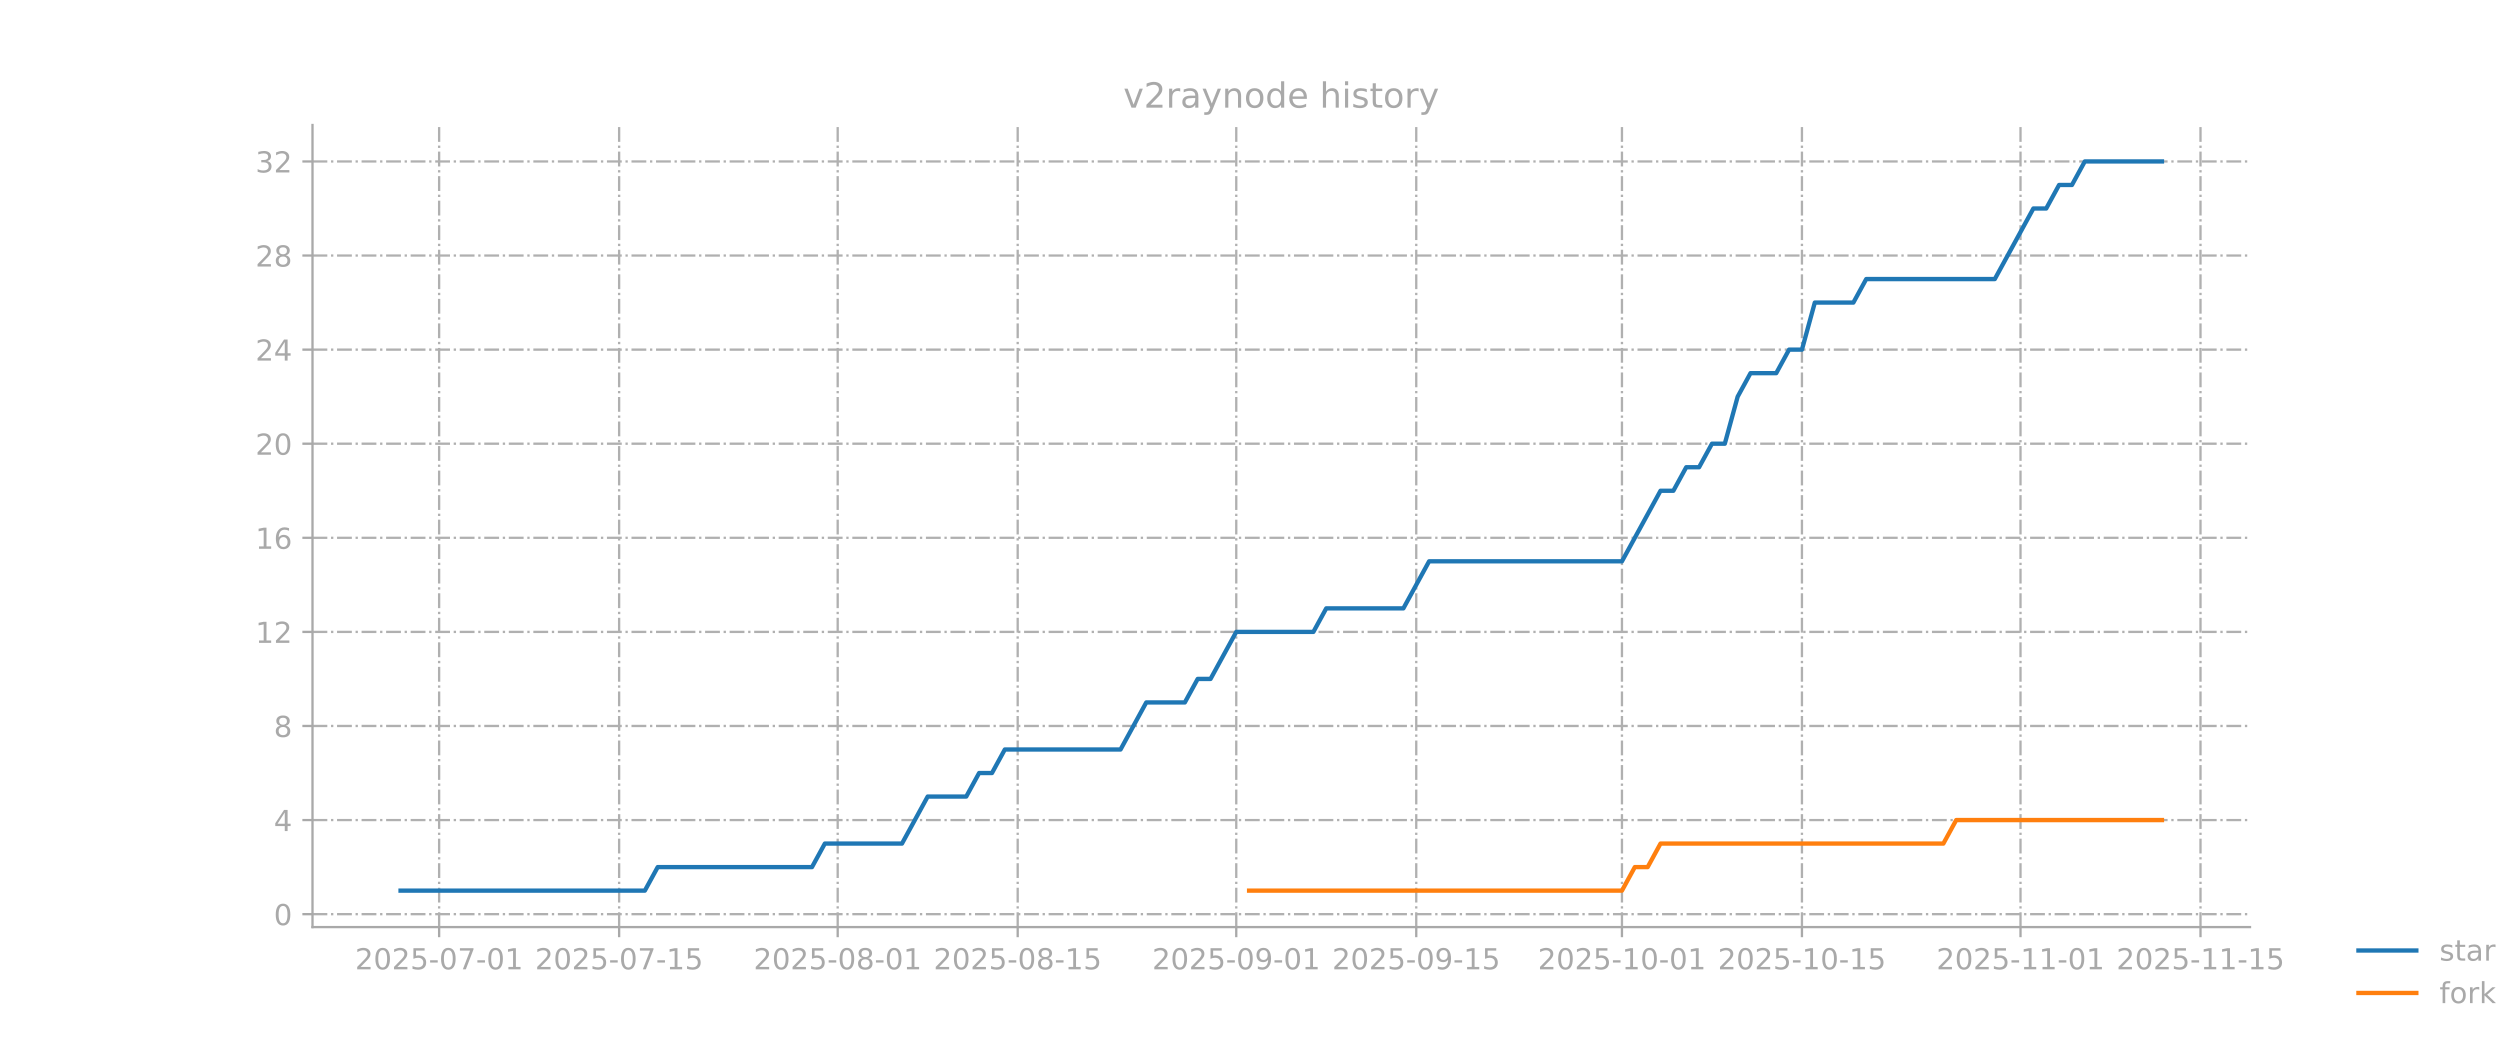
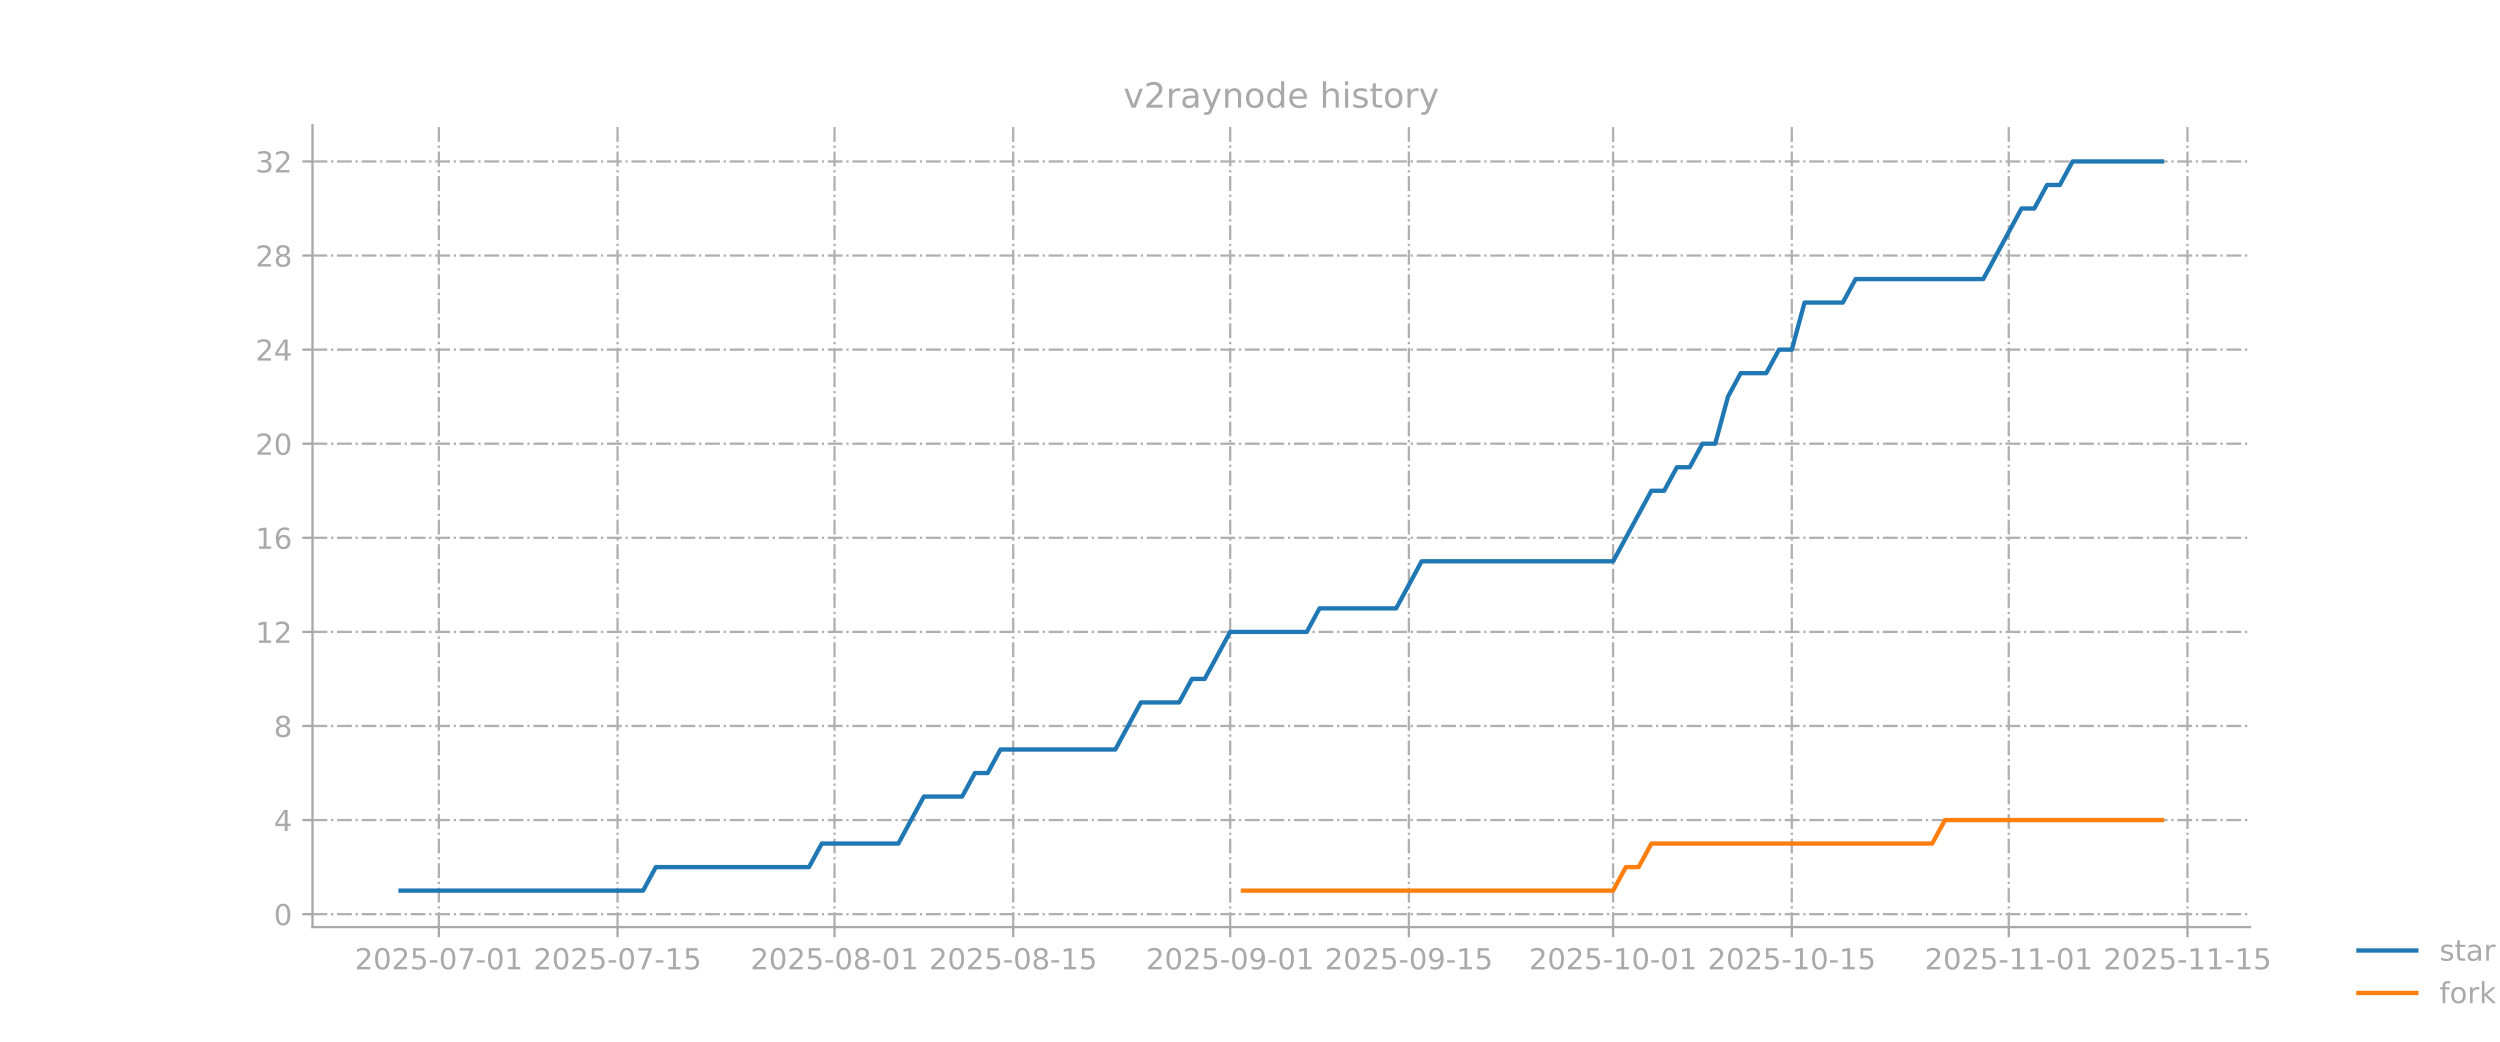
<svg xmlns="http://www.w3.org/2000/svg" xmlns:xlink="http://www.w3.org/1999/xlink" width="864pt" height="360pt" viewBox="0 0 864 360" version="1.1">
  <defs>
    <style type="text/css">*{stroke-linejoin: round; stroke-linecap: butt}</style>
  </defs>
  <g id="figure_1">
    <g id="patch_1">
      <path d="M 0 360  L 864 360  L 864 0  L 0 0  L 0 360  z " style="fill: none; opacity: 0" />
    </g>
    <g id="axes_1">
      <g id="patch_2">
        <path d="M 108 320.4  L 777.6 320.4  L 777.6 43.2  L 108 43.2  L 108 320.4  z " style="fill: none; opacity: 0" />
      </g>
      <g id="matplotlib.axis_1">
        <g id="xtick_1">
          <g id="line2d_1">
-             <path d="M 151.766 320.4  L 151.766 43.2  " clip-path="url(#p24b1c90f5d)" style="fill: none; stroke-dasharray: 5.12,1.28,0.8,1.28; stroke-dashoffset: 0; stroke: #b0b0b0; stroke-width: 0.8" />
+             <path d="M 151.67 320.4  L 151.67 43.2  " clip-path="url(#pab7861c173)" style="fill: none; stroke-dasharray: 5.12,1.28,0.8,1.28; stroke-dashoffset: 0; stroke: #b0b0b0; stroke-width: 0.8" />
          </g>
          <g id="line2d_2">
            <defs>
-               <path id="m533795afa4" d="M 0 0  L 0 3.5  " style="stroke: #a9a9a9; stroke-width: 0.8" />
+               <path id="m6c8316971b" d="M 0 0  L 0 3.5  " style="stroke: #a9a9a9; stroke-width: 0.8" />
            </defs>
            <g>
-               <use xlink:href="#m533795afa4" x="151.766" y="320.4" style="fill: #a9a9a9; stroke: #a9a9a9; stroke-width: 0.8" />
+               <use xlink:href="#m6c8316971b" x="151.67" y="320.4" style="fill: #a9a9a9; stroke: #a9a9a9; stroke-width: 0.8" />
            </g>
          </g>
          <g id="text_1">
-             <g style="fill: #a9a9a9" transform="translate(122.7083 334.9984) scale(0.1 -0.1)">
+             <g style="fill: #a9a9a9" transform="translate(122.6118 334.9984) scale(0.1 -0.1)">
              <defs>
                <path id="DejaVuSans-32" d="M 1228 531  L 3431 531  L 3431 0  L 469 0  L 469 531  Q 828 903 1448 1529  Q 2069 2156 2228 2338  Q 2531 2678 2651 2914  Q 2772 3150 2772 3378  Q 2772 3750 2511 3984  Q 2250 4219 1831 4219  Q 1534 4219 1204 4116  Q 875 4013 500 3803  L 500 4441  Q 881 4594 1212 4672  Q 1544 4750 1819 4750  Q 2544 4750 2975 4387  Q 3406 4025 3406 3419  Q 3406 3131 3298 2873  Q 3191 2616 2906 2266  Q 2828 2175 2409 1742  Q 1991 1309 1228 531  z " transform="scale(0.015625)" />
                <path id="DejaVuSans-30" d="M 2034 4250  Q 1547 4250 1301 3770  Q 1056 3291 1056 2328  Q 1056 1369 1301 889  Q 1547 409 2034 409  Q 2525 409 2770 889  Q 3016 1369 3016 2328  Q 3016 3291 2770 3770  Q 2525 4250 2034 4250  z M 2034 4750  Q 2819 4750 3233 4129  Q 3647 3509 3647 2328  Q 3647 1150 3233 529  Q 2819 -91 2034 -91  Q 1250 -91 836 529  Q 422 1150 422 2328  Q 422 3509 836 4129  Q 1250 4750 2034 4750  z " transform="scale(0.015625)" />
                <path id="DejaVuSans-35" d="M 691 4666  L 3169 4666  L 3169 4134  L 1269 4134  L 1269 2991  Q 1406 3038 1543 3061  Q 1681 3084 1819 3084  Q 2600 3084 3056 2656  Q 3513 2228 3513 1497  Q 3513 744 3044 326  Q 2575 -91 1722 -91  Q 1428 -91 1123 -41  Q 819 9 494 109  L 494 744  Q 775 591 1075 516  Q 1375 441 1709 441  Q 2250 441 2565 725  Q 2881 1009 2881 1497  Q 2881 1984 2565 2268  Q 2250 2553 1709 2553  Q 1456 2553 1204 2497  Q 953 2441 691 2322  L 691 4666  z " transform="scale(0.015625)" />
                <path id="DejaVuSans-2d" d="M 313 2009  L 1997 2009  L 1997 1497  L 313 1497  L 313 2009  z " transform="scale(0.015625)" />
                <path id="DejaVuSans-37" d="M 525 4666  L 3525 4666  L 3525 4397  L 1831 0  L 1172 0  L 2766 4134  L 525 4134  L 525 4666  z " transform="scale(0.015625)" />
                <path id="DejaVuSans-31" d="M 794 531  L 1825 531  L 1825 4091  L 703 3866  L 703 4441  L 1819 4666  L 2450 4666  L 2450 531  L 3481 531  L 3481 0  L 794 0  L 794 531  z " transform="scale(0.015625)" />
              </defs>
              <use xlink:href="#DejaVuSans-32" />
              <use xlink:href="#DejaVuSans-30" transform="translate(63.62305 0)" />
              <use xlink:href="#DejaVuSans-32" transform="translate(127.2461 0)" />
              <use xlink:href="#DejaVuSans-35" transform="translate(190.8691 0)" />
              <use xlink:href="#DejaVuSans-2d" transform="translate(254.4922 0)" />
              <use xlink:href="#DejaVuSans-30" transform="translate(290.5762 0)" />
              <use xlink:href="#DejaVuSans-37" transform="translate(354.1992 0)" />
              <use xlink:href="#DejaVuSans-2d" transform="translate(417.8223 0)" />
              <use xlink:href="#DejaVuSans-30" transform="translate(453.9062 0)" />
              <use xlink:href="#DejaVuSans-31" transform="translate(517.5293 0)" />
            </g>
          </g>
        </g>
        <g id="xtick_2">
          <g id="line2d_3">
-             <path d="M 213.972 320.4  L 213.972 43.2  " clip-path="url(#p24b1c90f5d)" style="fill: none; stroke-dasharray: 5.12,1.28,0.8,1.28; stroke-dashoffset: 0; stroke: #b0b0b0; stroke-width: 0.8" />
+             <path d="M 213.425 320.4  L 213.425 43.2  " clip-path="url(#pab7861c173)" style="fill: none; stroke-dasharray: 5.12,1.28,0.8,1.28; stroke-dashoffset: 0; stroke: #b0b0b0; stroke-width: 0.8" />
          </g>
          <g id="line2d_4">
            <g>
-               <use xlink:href="#m533795afa4" x="213.972" y="320.4" style="fill: #a9a9a9; stroke: #a9a9a9; stroke-width: 0.8" />
+               <use xlink:href="#m6c8316971b" x="213.425" y="320.4" style="fill: #a9a9a9; stroke: #a9a9a9; stroke-width: 0.8" />
            </g>
          </g>
          <g id="text_2">
-             <g style="fill: #a9a9a9" transform="translate(184.9141 334.9984) scale(0.1 -0.1)">
+             <g style="fill: #a9a9a9" transform="translate(184.3667 334.9984) scale(0.1 -0.1)">
              <use xlink:href="#DejaVuSans-32" />
              <use xlink:href="#DejaVuSans-30" transform="translate(63.62305 0)" />
              <use xlink:href="#DejaVuSans-32" transform="translate(127.2461 0)" />
              <use xlink:href="#DejaVuSans-35" transform="translate(190.8691 0)" />
              <use xlink:href="#DejaVuSans-2d" transform="translate(254.4922 0)" />
              <use xlink:href="#DejaVuSans-30" transform="translate(290.5762 0)" />
              <use xlink:href="#DejaVuSans-37" transform="translate(354.1992 0)" />
              <use xlink:href="#DejaVuSans-2d" transform="translate(417.8223 0)" />
              <use xlink:href="#DejaVuSans-31" transform="translate(453.9062 0)" />
              <use xlink:href="#DejaVuSans-35" transform="translate(517.5293 0)" />
            </g>
          </g>
        </g>
        <g id="xtick_3">
          <g id="line2d_5">
-             <path d="M 289.507 320.4  L 289.507 43.2  " clip-path="url(#p24b1c90f5d)" style="fill: none; stroke-dasharray: 5.12,1.28,0.8,1.28; stroke-dashoffset: 0; stroke: #b0b0b0; stroke-width: 0.8" />
+             <path d="M 288.413 320.4  L 288.413 43.2  " clip-path="url(#pab7861c173)" style="fill: none; stroke-dasharray: 5.12,1.28,0.8,1.28; stroke-dashoffset: 0; stroke: #b0b0b0; stroke-width: 0.8" />
          </g>
          <g id="line2d_6">
            <g>
-               <use xlink:href="#m533795afa4" x="289.507" y="320.4" style="fill: #a9a9a9; stroke: #a9a9a9; stroke-width: 0.8" />
+               <use xlink:href="#m6c8316971b" x="288.413" y="320.4" style="fill: #a9a9a9; stroke: #a9a9a9; stroke-width: 0.8" />
            </g>
          </g>
          <g id="text_3">
-             <g style="fill: #a9a9a9" transform="translate(260.4496 334.9984) scale(0.1 -0.1)">
+             <g style="fill: #a9a9a9" transform="translate(259.3548 334.9984) scale(0.1 -0.1)">
              <defs>
                <path id="DejaVuSans-38" d="M 2034 2216  Q 1584 2216 1326 1975  Q 1069 1734 1069 1313  Q 1069 891 1326 650  Q 1584 409 2034 409  Q 2484 409 2743 651  Q 3003 894 3003 1313  Q 3003 1734 2745 1975  Q 2488 2216 2034 2216  z M 1403 2484  Q 997 2584 770 2862  Q 544 3141 544 3541  Q 544 4100 942 4425  Q 1341 4750 2034 4750  Q 2731 4750 3128 4425  Q 3525 4100 3525 3541  Q 3525 3141 3298 2862  Q 3072 2584 2669 2484  Q 3125 2378 3379 2068  Q 3634 1759 3634 1313  Q 3634 634 3220 271  Q 2806 -91 2034 -91  Q 1263 -91 848 271  Q 434 634 434 1313  Q 434 1759 690 2068  Q 947 2378 1403 2484  z M 1172 3481  Q 1172 3119 1398 2916  Q 1625 2713 2034 2713  Q 2441 2713 2670 2916  Q 2900 3119 2900 3481  Q 2900 3844 2670 4047  Q 2441 4250 2034 4250  Q 1625 4250 1398 4047  Q 1172 3844 1172 3481  z " transform="scale(0.015625)" />
              </defs>
              <use xlink:href="#DejaVuSans-32" />
              <use xlink:href="#DejaVuSans-30" transform="translate(63.62305 0)" />
              <use xlink:href="#DejaVuSans-32" transform="translate(127.2461 0)" />
              <use xlink:href="#DejaVuSans-35" transform="translate(190.8691 0)" />
              <use xlink:href="#DejaVuSans-2d" transform="translate(254.4922 0)" />
              <use xlink:href="#DejaVuSans-30" transform="translate(290.5762 0)" />
              <use xlink:href="#DejaVuSans-38" transform="translate(354.1992 0)" />
              <use xlink:href="#DejaVuSans-2d" transform="translate(417.8223 0)" />
              <use xlink:href="#DejaVuSans-30" transform="translate(453.9062 0)" />
              <use xlink:href="#DejaVuSans-31" transform="translate(517.5293 0)" />
            </g>
          </g>
        </g>
        <g id="xtick_4">
          <g id="line2d_7">
-             <path d="M 351.713 320.4  L 351.713 43.2  " clip-path="url(#p24b1c90f5d)" style="fill: none; stroke-dasharray: 5.12,1.28,0.8,1.28; stroke-dashoffset: 0; stroke: #b0b0b0; stroke-width: 0.8" />
+             <path d="M 350.168 320.4  L 350.168 43.2  " clip-path="url(#pab7861c173)" style="fill: none; stroke-dasharray: 5.12,1.28,0.8,1.28; stroke-dashoffset: 0; stroke: #b0b0b0; stroke-width: 0.8" />
          </g>
          <g id="line2d_8">
            <g>
-               <use xlink:href="#m533795afa4" x="351.713" y="320.4" style="fill: #a9a9a9; stroke: #a9a9a9; stroke-width: 0.8" />
+               <use xlink:href="#m6c8316971b" x="350.168" y="320.4" style="fill: #a9a9a9; stroke: #a9a9a9; stroke-width: 0.8" />
            </g>
          </g>
          <g id="text_4">
-             <g style="fill: #a9a9a9" transform="translate(322.6553 334.9984) scale(0.1 -0.1)">
+             <g style="fill: #a9a9a9" transform="translate(321.1098 334.9984) scale(0.1 -0.1)">
              <use xlink:href="#DejaVuSans-32" />
              <use xlink:href="#DejaVuSans-30" transform="translate(63.62305 0)" />
              <use xlink:href="#DejaVuSans-32" transform="translate(127.2461 0)" />
              <use xlink:href="#DejaVuSans-35" transform="translate(190.8691 0)" />
              <use xlink:href="#DejaVuSans-2d" transform="translate(254.4922 0)" />
              <use xlink:href="#DejaVuSans-30" transform="translate(290.5762 0)" />
              <use xlink:href="#DejaVuSans-38" transform="translate(354.1992 0)" />
              <use xlink:href="#DejaVuSans-2d" transform="translate(417.8223 0)" />
              <use xlink:href="#DejaVuSans-31" transform="translate(453.9062 0)" />
              <use xlink:href="#DejaVuSans-35" transform="translate(517.5293 0)" />
            </g>
          </g>
        </g>
        <g id="xtick_5">
          <g id="line2d_9">
-             <path d="M 427.249 320.4  L 427.249 43.2  " clip-path="url(#p24b1c90f5d)" style="fill: none; stroke-dasharray: 5.12,1.28,0.8,1.28; stroke-dashoffset: 0; stroke: #b0b0b0; stroke-width: 0.8" />
+             <path d="M 425.156 320.4  L 425.156 43.2  " clip-path="url(#pab7861c173)" style="fill: none; stroke-dasharray: 5.12,1.28,0.8,1.28; stroke-dashoffset: 0; stroke: #b0b0b0; stroke-width: 0.8" />
          </g>
          <g id="line2d_10">
            <g>
-               <use xlink:href="#m533795afa4" x="427.249" y="320.4" style="fill: #a9a9a9; stroke: #a9a9a9; stroke-width: 0.8" />
+               <use xlink:href="#m6c8316971b" x="425.156" y="320.4" style="fill: #a9a9a9; stroke: #a9a9a9; stroke-width: 0.8" />
            </g>
          </g>
          <g id="text_5">
-             <g style="fill: #a9a9a9" transform="translate(398.1908 334.9984) scale(0.1 -0.1)">
+             <g style="fill: #a9a9a9" transform="translate(396.0979 334.9984) scale(0.1 -0.1)">
              <defs>
                <path id="DejaVuSans-39" d="M 703 97  L 703 672  Q 941 559 1184 500  Q 1428 441 1663 441  Q 2288 441 2617 861  Q 2947 1281 2994 2138  Q 2813 1869 2534 1725  Q 2256 1581 1919 1581  Q 1219 1581 811 2004  Q 403 2428 403 3163  Q 403 3881 828 4315  Q 1253 4750 1959 4750  Q 2769 4750 3195 4129  Q 3622 3509 3622 2328  Q 3622 1225 3098 567  Q 2575 -91 1691 -91  Q 1453 -91 1209 -44  Q 966 3 703 97  z M 1959 2075  Q 2384 2075 2632 2365  Q 2881 2656 2881 3163  Q 2881 3666 2632 3958  Q 2384 4250 1959 4250  Q 1534 4250 1286 3958  Q 1038 3666 1038 3163  Q 1038 2656 1286 2365  Q 1534 2075 1959 2075  z " transform="scale(0.015625)" />
              </defs>
              <use xlink:href="#DejaVuSans-32" />
              <use xlink:href="#DejaVuSans-30" transform="translate(63.62305 0)" />
              <use xlink:href="#DejaVuSans-32" transform="translate(127.2461 0)" />
              <use xlink:href="#DejaVuSans-35" transform="translate(190.8691 0)" />
              <use xlink:href="#DejaVuSans-2d" transform="translate(254.4922 0)" />
              <use xlink:href="#DejaVuSans-30" transform="translate(290.5762 0)" />
              <use xlink:href="#DejaVuSans-39" transform="translate(354.1992 0)" />
              <use xlink:href="#DejaVuSans-2d" transform="translate(417.8223 0)" />
              <use xlink:href="#DejaVuSans-30" transform="translate(453.9062 0)" />
              <use xlink:href="#DejaVuSans-31" transform="translate(517.5293 0)" />
            </g>
          </g>
        </g>
        <g id="xtick_6">
          <g id="line2d_11">
-             <path d="M 489.454 320.4  L 489.454 43.2  " clip-path="url(#p24b1c90f5d)" style="fill: none; stroke-dasharray: 5.12,1.28,0.8,1.28; stroke-dashoffset: 0; stroke: #b0b0b0; stroke-width: 0.8" />
+             <path d="M 486.911 320.4  L 486.911 43.2  " clip-path="url(#pab7861c173)" style="fill: none; stroke-dasharray: 5.12,1.28,0.8,1.28; stroke-dashoffset: 0; stroke: #b0b0b0; stroke-width: 0.8" />
          </g>
          <g id="line2d_12">
            <g>
-               <use xlink:href="#m533795afa4" x="489.454" y="320.4" style="fill: #a9a9a9; stroke: #a9a9a9; stroke-width: 0.8" />
+               <use xlink:href="#m6c8316971b" x="486.911" y="320.4" style="fill: #a9a9a9; stroke: #a9a9a9; stroke-width: 0.8" />
            </g>
          </g>
          <g id="text_6">
-             <g style="fill: #a9a9a9" transform="translate(460.3965 334.9984) scale(0.1 -0.1)">
+             <g style="fill: #a9a9a9" transform="translate(457.8529 334.9984) scale(0.1 -0.1)">
              <use xlink:href="#DejaVuSans-32" />
              <use xlink:href="#DejaVuSans-30" transform="translate(63.62305 0)" />
              <use xlink:href="#DejaVuSans-32" transform="translate(127.2461 0)" />
              <use xlink:href="#DejaVuSans-35" transform="translate(190.8691 0)" />
              <use xlink:href="#DejaVuSans-2d" transform="translate(254.4922 0)" />
              <use xlink:href="#DejaVuSans-30" transform="translate(290.5762 0)" />
              <use xlink:href="#DejaVuSans-39" transform="translate(354.1992 0)" />
              <use xlink:href="#DejaVuSans-2d" transform="translate(417.8223 0)" />
              <use xlink:href="#DejaVuSans-31" transform="translate(453.9062 0)" />
              <use xlink:href="#DejaVuSans-35" transform="translate(517.5293 0)" />
            </g>
          </g>
        </g>
        <g id="xtick_7">
          <g id="line2d_13">
-             <path d="M 560.547 320.4  L 560.547 43.2  " clip-path="url(#p24b1c90f5d)" style="fill: none; stroke-dasharray: 5.12,1.28,0.8,1.28; stroke-dashoffset: 0; stroke: #b0b0b0; stroke-width: 0.8" />
+             <path d="M 557.488 320.4  L 557.488 43.2  " clip-path="url(#pab7861c173)" style="fill: none; stroke-dasharray: 5.12,1.28,0.8,1.28; stroke-dashoffset: 0; stroke: #b0b0b0; stroke-width: 0.8" />
          </g>
          <g id="line2d_14">
            <g>
-               <use xlink:href="#m533795afa4" x="560.547" y="320.4" style="fill: #a9a9a9; stroke: #a9a9a9; stroke-width: 0.8" />
+               <use xlink:href="#m6c8316971b" x="557.488" y="320.4" style="fill: #a9a9a9; stroke: #a9a9a9; stroke-width: 0.8" />
            </g>
          </g>
          <g id="text_7">
-             <g style="fill: #a9a9a9" transform="translate(531.4887 334.9984) scale(0.1 -0.1)">
+             <g style="fill: #a9a9a9" transform="translate(528.4299 334.9984) scale(0.1 -0.1)">
              <use xlink:href="#DejaVuSans-32" />
              <use xlink:href="#DejaVuSans-30" transform="translate(63.62305 0)" />
              <use xlink:href="#DejaVuSans-32" transform="translate(127.2461 0)" />
              <use xlink:href="#DejaVuSans-35" transform="translate(190.8691 0)" />
              <use xlink:href="#DejaVuSans-2d" transform="translate(254.4922 0)" />
              <use xlink:href="#DejaVuSans-31" transform="translate(290.5762 0)" />
              <use xlink:href="#DejaVuSans-30" transform="translate(354.1992 0)" />
              <use xlink:href="#DejaVuSans-2d" transform="translate(417.8223 0)" />
              <use xlink:href="#DejaVuSans-30" transform="translate(453.9062 0)" />
              <use xlink:href="#DejaVuSans-31" transform="translate(517.5293 0)" />
            </g>
          </g>
        </g>
        <g id="xtick_8">
          <g id="line2d_15">
-             <path d="M 622.752 320.4  L 622.752 43.2  " clip-path="url(#p24b1c90f5d)" style="fill: none; stroke-dasharray: 5.12,1.28,0.8,1.28; stroke-dashoffset: 0; stroke: #b0b0b0; stroke-width: 0.8" />
+             <path d="M 619.243 320.4  L 619.243 43.2  " clip-path="url(#pab7861c173)" style="fill: none; stroke-dasharray: 5.12,1.28,0.8,1.28; stroke-dashoffset: 0; stroke: #b0b0b0; stroke-width: 0.8" />
          </g>
          <g id="line2d_16">
            <g>
-               <use xlink:href="#m533795afa4" x="622.752" y="320.4" style="fill: #a9a9a9; stroke: #a9a9a9; stroke-width: 0.8" />
+               <use xlink:href="#m6c8316971b" x="619.243" y="320.4" style="fill: #a9a9a9; stroke: #a9a9a9; stroke-width: 0.8" />
            </g>
          </g>
          <g id="text_8">
-             <g style="fill: #a9a9a9" transform="translate(593.6944 334.9984) scale(0.1 -0.1)">
+             <g style="fill: #a9a9a9" transform="translate(590.1849 334.9984) scale(0.1 -0.1)">
              <use xlink:href="#DejaVuSans-32" />
              <use xlink:href="#DejaVuSans-30" transform="translate(63.62305 0)" />
              <use xlink:href="#DejaVuSans-32" transform="translate(127.2461 0)" />
              <use xlink:href="#DejaVuSans-35" transform="translate(190.8691 0)" />
              <use xlink:href="#DejaVuSans-2d" transform="translate(254.4922 0)" />
              <use xlink:href="#DejaVuSans-31" transform="translate(290.5762 0)" />
              <use xlink:href="#DejaVuSans-30" transform="translate(354.1992 0)" />
              <use xlink:href="#DejaVuSans-2d" transform="translate(417.8223 0)" />
              <use xlink:href="#DejaVuSans-31" transform="translate(453.9062 0)" />
              <use xlink:href="#DejaVuSans-35" transform="translate(517.5293 0)" />
            </g>
          </g>
        </g>
        <g id="xtick_9">
          <g id="line2d_17">
-             <path d="M 698.288 320.4  L 698.288 43.2  " clip-path="url(#p24b1c90f5d)" style="fill: none; stroke-dasharray: 5.12,1.28,0.8,1.28; stroke-dashoffset: 0; stroke: #b0b0b0; stroke-width: 0.8" />
+             <path d="M 694.231 320.4  L 694.231 43.2  " clip-path="url(#pab7861c173)" style="fill: none; stroke-dasharray: 5.12,1.28,0.8,1.28; stroke-dashoffset: 0; stroke: #b0b0b0; stroke-width: 0.8" />
          </g>
          <g id="line2d_18">
            <g>
-               <use xlink:href="#m533795afa4" x="698.288" y="320.4" style="fill: #a9a9a9; stroke: #a9a9a9; stroke-width: 0.8" />
+               <use xlink:href="#m6c8316971b" x="694.231" y="320.4" style="fill: #a9a9a9; stroke: #a9a9a9; stroke-width: 0.8" />
            </g>
          </g>
          <g id="text_9">
-             <g style="fill: #a9a9a9" transform="translate(669.2299 334.9984) scale(0.1 -0.1)">
+             <g style="fill: #a9a9a9" transform="translate(665.173 334.9984) scale(0.1 -0.1)">
              <use xlink:href="#DejaVuSans-32" />
              <use xlink:href="#DejaVuSans-30" transform="translate(63.62305 0)" />
              <use xlink:href="#DejaVuSans-32" transform="translate(127.2461 0)" />
              <use xlink:href="#DejaVuSans-35" transform="translate(190.8691 0)" />
              <use xlink:href="#DejaVuSans-2d" transform="translate(254.4922 0)" />
              <use xlink:href="#DejaVuSans-31" transform="translate(290.5762 0)" />
              <use xlink:href="#DejaVuSans-31" transform="translate(354.1992 0)" />
              <use xlink:href="#DejaVuSans-2d" transform="translate(417.8223 0)" />
              <use xlink:href="#DejaVuSans-30" transform="translate(453.9062 0)" />
              <use xlink:href="#DejaVuSans-31" transform="translate(517.5293 0)" />
            </g>
          </g>
        </g>
        <g id="xtick_10">
          <g id="line2d_19">
-             <path d="M 760.493 320.4  L 760.493 43.2  " clip-path="url(#p24b1c90f5d)" style="fill: none; stroke-dasharray: 5.12,1.28,0.8,1.28; stroke-dashoffset: 0; stroke: #b0b0b0; stroke-width: 0.8" />
+             <path d="M 755.986 320.4  L 755.986 43.2  " clip-path="url(#pab7861c173)" style="fill: none; stroke-dasharray: 5.12,1.28,0.8,1.28; stroke-dashoffset: 0; stroke: #b0b0b0; stroke-width: 0.8" />
          </g>
          <g id="line2d_20">
            <g>
-               <use xlink:href="#m533795afa4" x="760.493" y="320.4" style="fill: #a9a9a9; stroke: #a9a9a9; stroke-width: 0.8" />
+               <use xlink:href="#m6c8316971b" x="755.986" y="320.4" style="fill: #a9a9a9; stroke: #a9a9a9; stroke-width: 0.8" />
            </g>
          </g>
          <g id="text_10">
-             <g style="fill: #a9a9a9" transform="translate(731.4356 334.9984) scale(0.1 -0.1)">
+             <g style="fill: #a9a9a9" transform="translate(726.928 334.9984) scale(0.1 -0.1)">
              <use xlink:href="#DejaVuSans-32" />
              <use xlink:href="#DejaVuSans-30" transform="translate(63.62305 0)" />
              <use xlink:href="#DejaVuSans-32" transform="translate(127.2461 0)" />
              <use xlink:href="#DejaVuSans-35" transform="translate(190.8691 0)" />
              <use xlink:href="#DejaVuSans-2d" transform="translate(254.4922 0)" />
              <use xlink:href="#DejaVuSans-31" transform="translate(290.5762 0)" />
              <use xlink:href="#DejaVuSans-31" transform="translate(354.1992 0)" />
              <use xlink:href="#DejaVuSans-2d" transform="translate(417.8223 0)" />
              <use xlink:href="#DejaVuSans-31" transform="translate(453.9062 0)" />
              <use xlink:href="#DejaVuSans-35" transform="translate(517.5293 0)" />
            </g>
          </g>
        </g>
      </g>
      <g id="matplotlib.axis_2">
        <g id="ytick_1">
          <g id="line2d_21">
-             <path d="M 108 315.929  L 777.6 315.929  " clip-path="url(#p24b1c90f5d)" style="fill: none; stroke-dasharray: 5.12,1.28,0.8,1.28; stroke-dashoffset: 0; stroke: #b0b0b0; stroke-width: 0.8" />
+             <path d="M 108 315.929  L 777.6 315.929  " clip-path="url(#pab7861c173)" style="fill: none; stroke-dasharray: 5.12,1.28,0.8,1.28; stroke-dashoffset: 0; stroke: #b0b0b0; stroke-width: 0.8" />
          </g>
          <g id="line2d_22">
            <defs>
-               <path id="m58cad87347" d="M 0 0  L -3.5 0  " style="stroke: #a9a9a9; stroke-width: 0.8" />
+               <path id="m19573882f2" d="M 0 0  L -3.5 0  " style="stroke: #a9a9a9; stroke-width: 0.8" />
            </defs>
            <g>
-               <use xlink:href="#m58cad87347" x="108" y="315.929" style="fill: #a9a9a9; stroke: #a9a9a9; stroke-width: 0.8" />
+               <use xlink:href="#m19573882f2" x="108" y="315.929" style="fill: #a9a9a9; stroke: #a9a9a9; stroke-width: 0.8" />
            </g>
          </g>
          <g id="text_11">
            <g style="fill: #a9a9a9" transform="translate(94.6375 319.7283) scale(0.1 -0.1)">
              <use xlink:href="#DejaVuSans-30" />
            </g>
          </g>
        </g>
        <g id="ytick_2">
          <g id="line2d_23">
-             <path d="M 108 283.413  L 777.6 283.413  " clip-path="url(#p24b1c90f5d)" style="fill: none; stroke-dasharray: 5.12,1.28,0.8,1.28; stroke-dashoffset: 0; stroke: #b0b0b0; stroke-width: 0.8" />
+             <path d="M 108 283.413  L 777.6 283.413  " clip-path="url(#pab7861c173)" style="fill: none; stroke-dasharray: 5.12,1.28,0.8,1.28; stroke-dashoffset: 0; stroke: #b0b0b0; stroke-width: 0.8" />
          </g>
          <g id="line2d_24">
            <g>
-               <use xlink:href="#m58cad87347" x="108" y="283.413" style="fill: #a9a9a9; stroke: #a9a9a9; stroke-width: 0.8" />
+               <use xlink:href="#m19573882f2" x="108" y="283.413" style="fill: #a9a9a9; stroke: #a9a9a9; stroke-width: 0.8" />
            </g>
          </g>
          <g id="text_12">
            <g style="fill: #a9a9a9" transform="translate(94.6375 287.2121) scale(0.1 -0.1)">
              <defs>
                <path id="DejaVuSans-34" d="M 2419 4116  L 825 1625  L 2419 1625  L 2419 4116  z M 2253 4666  L 3047 4666  L 3047 1625  L 3713 1625  L 3713 1100  L 3047 1100  L 3047 0  L 2419 0  L 2419 1100  L 313 1100  L 313 1709  L 2253 4666  z " transform="scale(0.015625)" />
              </defs>
              <use xlink:href="#DejaVuSans-34" />
            </g>
          </g>
        </g>
        <g id="ytick_3">
          <g id="line2d_25">
-             <path d="M 108 250.897  L 777.6 250.897  " clip-path="url(#p24b1c90f5d)" style="fill: none; stroke-dasharray: 5.12,1.28,0.8,1.28; stroke-dashoffset: 0; stroke: #b0b0b0; stroke-width: 0.8" />
+             <path d="M 108 250.897  L 777.6 250.897  " clip-path="url(#pab7861c173)" style="fill: none; stroke-dasharray: 5.12,1.28,0.8,1.28; stroke-dashoffset: 0; stroke: #b0b0b0; stroke-width: 0.8" />
          </g>
          <g id="line2d_26">
            <g>
-               <use xlink:href="#m58cad87347" x="108" y="250.897" style="fill: #a9a9a9; stroke: #a9a9a9; stroke-width: 0.8" />
+               <use xlink:href="#m19573882f2" x="108" y="250.897" style="fill: #a9a9a9; stroke: #a9a9a9; stroke-width: 0.8" />
            </g>
          </g>
          <g id="text_13">
            <g style="fill: #a9a9a9" transform="translate(94.6375 254.696) scale(0.1 -0.1)">
              <use xlink:href="#DejaVuSans-38" />
            </g>
          </g>
        </g>
        <g id="ytick_4">
          <g id="line2d_27">
-             <path d="M 108 218.381  L 777.6 218.381  " clip-path="url(#p24b1c90f5d)" style="fill: none; stroke-dasharray: 5.12,1.28,0.8,1.28; stroke-dashoffset: 0; stroke: #b0b0b0; stroke-width: 0.8" />
+             <path d="M 108 218.381  L 777.6 218.381  " clip-path="url(#pab7861c173)" style="fill: none; stroke-dasharray: 5.12,1.28,0.8,1.28; stroke-dashoffset: 0; stroke: #b0b0b0; stroke-width: 0.8" />
          </g>
          <g id="line2d_28">
            <g>
-               <use xlink:href="#m58cad87347" x="108" y="218.381" style="fill: #a9a9a9; stroke: #a9a9a9; stroke-width: 0.8" />
+               <use xlink:href="#m19573882f2" x="108" y="218.381" style="fill: #a9a9a9; stroke: #a9a9a9; stroke-width: 0.8" />
            </g>
          </g>
          <g id="text_14">
            <g style="fill: #a9a9a9" transform="translate(88.275 222.1799) scale(0.1 -0.1)">
              <use xlink:href="#DejaVuSans-31" />
              <use xlink:href="#DejaVuSans-32" transform="translate(63.62305 0)" />
            </g>
          </g>
        </g>
        <g id="ytick_5">
          <g id="line2d_29">
-             <path d="M 108 185.865  L 777.6 185.865  " clip-path="url(#p24b1c90f5d)" style="fill: none; stroke-dasharray: 5.12,1.28,0.8,1.28; stroke-dashoffset: 0; stroke: #b0b0b0; stroke-width: 0.8" />
+             <path d="M 108 185.865  L 777.6 185.865  " clip-path="url(#pab7861c173)" style="fill: none; stroke-dasharray: 5.12,1.28,0.8,1.28; stroke-dashoffset: 0; stroke: #b0b0b0; stroke-width: 0.8" />
          </g>
          <g id="line2d_30">
            <g>
-               <use xlink:href="#m58cad87347" x="108" y="185.865" style="fill: #a9a9a9; stroke: #a9a9a9; stroke-width: 0.8" />
+               <use xlink:href="#m19573882f2" x="108" y="185.865" style="fill: #a9a9a9; stroke: #a9a9a9; stroke-width: 0.8" />
            </g>
          </g>
          <g id="text_15">
            <g style="fill: #a9a9a9" transform="translate(88.275 189.6637) scale(0.1 -0.1)">
              <defs>
                <path id="DejaVuSans-36" d="M 2113 2584  Q 1688 2584 1439 2293  Q 1191 2003 1191 1497  Q 1191 994 1439 701  Q 1688 409 2113 409  Q 2538 409 2786 701  Q 3034 994 3034 1497  Q 3034 2003 2786 2293  Q 2538 2584 2113 2584  z M 3366 4563  L 3366 3988  Q 3128 4100 2886 4159  Q 2644 4219 2406 4219  Q 1781 4219 1451 3797  Q 1122 3375 1075 2522  Q 1259 2794 1537 2939  Q 1816 3084 2150 3084  Q 2853 3084 3261 2657  Q 3669 2231 3669 1497  Q 3669 778 3244 343  Q 2819 -91 2113 -91  Q 1303 -91 875 529  Q 447 1150 447 2328  Q 447 3434 972 4092  Q 1497 4750 2381 4750  Q 2619 4750 2861 4703  Q 3103 4656 3366 4563  z " transform="scale(0.015625)" />
              </defs>
              <use xlink:href="#DejaVuSans-31" />
              <use xlink:href="#DejaVuSans-36" transform="translate(63.62305 0)" />
            </g>
          </g>
        </g>
        <g id="ytick_6">
          <g id="line2d_31">
-             <path d="M 108 153.348  L 777.6 153.348  " clip-path="url(#p24b1c90f5d)" style="fill: none; stroke-dasharray: 5.12,1.28,0.8,1.28; stroke-dashoffset: 0; stroke: #b0b0b0; stroke-width: 0.8" />
+             <path d="M 108 153.348  L 777.6 153.348  " clip-path="url(#pab7861c173)" style="fill: none; stroke-dasharray: 5.12,1.28,0.8,1.28; stroke-dashoffset: 0; stroke: #b0b0b0; stroke-width: 0.8" />
          </g>
          <g id="line2d_32">
            <g>
-               <use xlink:href="#m58cad87347" x="108" y="153.348" style="fill: #a9a9a9; stroke: #a9a9a9; stroke-width: 0.8" />
+               <use xlink:href="#m19573882f2" x="108" y="153.348" style="fill: #a9a9a9; stroke: #a9a9a9; stroke-width: 0.8" />
            </g>
          </g>
          <g id="text_16">
            <g style="fill: #a9a9a9" transform="translate(88.275 157.1476) scale(0.1 -0.1)">
              <use xlink:href="#DejaVuSans-32" />
              <use xlink:href="#DejaVuSans-30" transform="translate(63.62305 0)" />
            </g>
          </g>
        </g>
        <g id="ytick_7">
          <g id="line2d_33">
-             <path d="M 108 120.832  L 777.6 120.832  " clip-path="url(#p24b1c90f5d)" style="fill: none; stroke-dasharray: 5.12,1.28,0.8,1.28; stroke-dashoffset: 0; stroke: #b0b0b0; stroke-width: 0.8" />
+             <path d="M 108 120.832  L 777.6 120.832  " clip-path="url(#pab7861c173)" style="fill: none; stroke-dasharray: 5.12,1.28,0.8,1.28; stroke-dashoffset: 0; stroke: #b0b0b0; stroke-width: 0.8" />
          </g>
          <g id="line2d_34">
            <g>
-               <use xlink:href="#m58cad87347" x="108" y="120.832" style="fill: #a9a9a9; stroke: #a9a9a9; stroke-width: 0.8" />
+               <use xlink:href="#m19573882f2" x="108" y="120.832" style="fill: #a9a9a9; stroke: #a9a9a9; stroke-width: 0.8" />
            </g>
          </g>
          <g id="text_17">
            <g style="fill: #a9a9a9" transform="translate(88.275 124.6315) scale(0.1 -0.1)">
              <use xlink:href="#DejaVuSans-32" />
              <use xlink:href="#DejaVuSans-34" transform="translate(63.62305 0)" />
            </g>
          </g>
        </g>
        <g id="ytick_8">
          <g id="line2d_35">
-             <path d="M 108 88.316  L 777.6 88.316  " clip-path="url(#p24b1c90f5d)" style="fill: none; stroke-dasharray: 5.12,1.28,0.8,1.28; stroke-dashoffset: 0; stroke: #b0b0b0; stroke-width: 0.8" />
+             <path d="M 108 88.316  L 777.6 88.316  " clip-path="url(#pab7861c173)" style="fill: none; stroke-dasharray: 5.12,1.28,0.8,1.28; stroke-dashoffset: 0; stroke: #b0b0b0; stroke-width: 0.8" />
          </g>
          <g id="line2d_36">
            <g>
-               <use xlink:href="#m58cad87347" x="108" y="88.316" style="fill: #a9a9a9; stroke: #a9a9a9; stroke-width: 0.8" />
+               <use xlink:href="#m19573882f2" x="108" y="88.316" style="fill: #a9a9a9; stroke: #a9a9a9; stroke-width: 0.8" />
            </g>
          </g>
          <g id="text_18">
            <g style="fill: #a9a9a9" transform="translate(88.275 92.11535) scale(0.1 -0.1)">
              <use xlink:href="#DejaVuSans-32" />
              <use xlink:href="#DejaVuSans-38" transform="translate(63.62305 0)" />
            </g>
          </g>
        </g>
        <g id="ytick_9">
          <g id="line2d_37">
-             <path d="M 108 55.8  L 777.6 55.8  " clip-path="url(#p24b1c90f5d)" style="fill: none; stroke-dasharray: 5.12,1.28,0.8,1.28; stroke-dashoffset: 0; stroke: #b0b0b0; stroke-width: 0.8" />
+             <path d="M 108 55.8  L 777.6 55.8  " clip-path="url(#pab7861c173)" style="fill: none; stroke-dasharray: 5.12,1.28,0.8,1.28; stroke-dashoffset: 0; stroke: #b0b0b0; stroke-width: 0.8" />
          </g>
          <g id="line2d_38">
            <g>
-               <use xlink:href="#m58cad87347" x="108" y="55.8" style="fill: #a9a9a9; stroke: #a9a9a9; stroke-width: 0.8" />
+               <use xlink:href="#m19573882f2" x="108" y="55.8" style="fill: #a9a9a9; stroke: #a9a9a9; stroke-width: 0.8" />
            </g>
          </g>
          <g id="text_19">
            <g style="fill: #a9a9a9" transform="translate(88.275 59.59922) scale(0.1 -0.1)">
              <defs>
                <path id="DejaVuSans-33" d="M 2597 2516  Q 3050 2419 3304 2112  Q 3559 1806 3559 1356  Q 3559 666 3084 287  Q 2609 -91 1734 -91  Q 1441 -91 1130 -33  Q 819 25 488 141  L 488 750  Q 750 597 1062 519  Q 1375 441 1716 441  Q 2309 441 2620 675  Q 2931 909 2931 1356  Q 2931 1769 2642 2001  Q 2353 2234 1838 2234  L 1294 2234  L 1294 2753  L 1863 2753  Q 2328 2753 2575 2939  Q 2822 3125 2822 3475  Q 2822 3834 2567 4026  Q 2313 4219 1838 4219  Q 1578 4219 1281 4162  Q 984 4106 628 3988  L 628 4550  Q 988 4650 1302 4700  Q 1616 4750 1894 4750  Q 2613 4750 3031 4423  Q 3450 4097 3450 3541  Q 3450 3153 3228 2886  Q 3006 2619 2597 2516  z " transform="scale(0.015625)" />
              </defs>
              <use xlink:href="#DejaVuSans-33" />
              <use xlink:href="#DejaVuSans-32" transform="translate(63.62305 0)" />
            </g>
          </g>
        </g>
      </g>
      <g id="line2d_39">
-         <path d="M 138.436 307.8  L 222.858 307.8  L 227.302 299.671  L 280.621 299.671  L 285.064 291.542  L 311.724 291.542  L 320.61 275.284  L 333.94 275.284  L 338.383 267.155  L 342.827 267.155  L 347.27 259.026  L 387.259 259.026  L 396.146 242.768  L 409.476 242.768  L 413.919 234.639  L 418.362 234.639  L 427.249 218.381  L 453.908 218.381  L 458.351 210.252  L 485.011 210.252  L 493.898 193.994  L 560.547 193.994  L 573.876 169.606  L 578.32 169.606  L 582.763 161.477  L 587.206 161.477  L 591.649 153.348  L 596.093 153.348  L 600.536 137.09  L 604.979 128.961  L 613.866 128.961  L 618.309 120.832  L 622.752 120.832  L 627.195 104.574  L 640.525 104.574  L 644.969 96.445  L 689.401 96.445  L 702.731 72.058  L 707.174 72.058  L 711.618 63.929  L 716.061 63.929  L 720.504 55.8  L 747.164 55.8  L 747.164 55.8  " clip-path="url(#p24b1c90f5d)" style="fill: none; stroke: #1f77b4; stroke-width: 1.5; stroke-linecap: square" />
+         <path d="M 138.436 307.8  L 222.247 307.8  L 226.658 299.671  L 279.591 299.671  L 284.002 291.542  L 310.468 291.542  L 319.29 275.284  L 332.523 275.284  L 336.934 267.155  L 341.345 267.155  L 345.757 259.026  L 385.456 259.026  L 394.278 242.768  L 407.511 242.768  L 411.923 234.639  L 416.334 234.639  L 425.156 218.381  L 451.622 218.381  L 456.033 210.252  L 482.5 210.252  L 491.322 193.994  L 557.488 193.994  L 570.721 169.606  L 575.132 169.606  L 579.543 161.477  L 583.954 161.477  L 588.365 153.348  L 592.776 153.348  L 597.187 137.09  L 601.598 128.961  L 610.421 128.961  L 614.832 120.832  L 619.243 120.832  L 623.654 104.574  L 636.887 104.574  L 641.298 96.445  L 685.409 96.445  L 698.642 72.058  L 703.053 72.058  L 707.464 63.929  L 711.875 63.929  L 716.286 55.8  L 747.164 55.8  L 747.164 55.8  " clip-path="url(#pab7861c173)" style="fill: none; stroke: #1f77b4; stroke-width: 1.5; stroke-linecap: square" />
      </g>
      <g id="line2d_40">
-         <path d="M 431.692 307.8  L 436.135 307.8  L 440.578 307.8  L 445.022 307.8  L 449.465 307.8  L 453.908 307.8  L 458.351 307.8  L 462.795 307.8  L 467.238 307.8  L 471.681 307.8  L 476.124 307.8  L 480.568 307.8  L 485.011 307.8  L 489.454 307.8  L 493.898 307.8  L 498.341 307.8  L 502.784 307.8  L 507.227 307.8  L 511.671 307.8  L 516.114 307.8  L 520.557 307.8  L 525 307.8  L 529.444 307.8  L 533.887 307.8  L 538.33 307.8  L 542.773 307.8  L 547.217 307.8  L 551.66 307.8  L 556.103 307.8  L 560.547 307.8  L 564.99 299.671  L 569.433 299.671  L 573.876 291.542  L 578.32 291.542  L 582.763 291.542  L 587.206 291.542  L 591.649 291.542  L 596.093 291.542  L 600.536 291.542  L 604.979 291.542  L 609.422 291.542  L 613.866 291.542  L 618.309 291.542  L 622.752 291.542  L 627.195 291.542  L 631.639 291.542  L 636.082 291.542  L 640.525 291.542  L 644.969 291.542  L 649.412 291.542  L 653.855 291.542  L 658.298 291.542  L 662.742 291.542  L 667.185 291.542  L 671.628 291.542  L 676.071 283.413  L 680.515 283.413  L 684.958 283.413  L 689.401 283.413  L 693.844 283.413  L 698.288 283.413  L 702.731 283.413  L 707.174 283.413  L 711.618 283.413  L 716.061 283.413  L 720.504 283.413  L 724.947 283.413  L 729.391 283.413  L 733.834 283.413  L 738.277 283.413  L 742.72 283.413  L 747.164 283.413  " clip-path="url(#p24b1c90f5d)" style="fill: none; stroke: #ff7f0e; stroke-width: 1.5; stroke-linecap: square" />
+         <path d="M 429.567 307.8  L 433.978 307.8  L 438.389 307.8  L 442.8 307.8  L 447.211 307.8  L 451.622 307.8  L 456.033 307.8  L 460.444 307.8  L 464.855 307.8  L 469.266 307.8  L 473.677 307.8  L 478.089 307.8  L 482.5 307.8  L 486.911 307.8  L 491.322 307.8  L 495.733 307.8  L 500.144 307.8  L 504.555 307.8  L 508.966 307.8  L 513.377 307.8  L 517.788 307.8  L 522.199 307.8  L 526.61 307.8  L 531.021 307.8  L 535.432 307.8  L 539.843 307.8  L 544.255 307.8  L 548.666 307.8  L 553.077 307.8  L 557.488 307.8  L 561.899 299.671  L 566.31 299.671  L 570.721 291.542  L 575.132 291.542  L 579.543 291.542  L 583.954 291.542  L 588.365 291.542  L 592.776 291.542  L 597.187 291.542  L 601.598 291.542  L 606.009 291.542  L 610.421 291.542  L 614.832 291.542  L 619.243 291.542  L 623.654 291.542  L 628.065 291.542  L 632.476 291.542  L 636.887 291.542  L 641.298 291.542  L 645.709 291.542  L 650.12 291.542  L 654.531 291.542  L 658.942 291.542  L 663.353 291.542  L 667.764 291.542  L 672.175 283.413  L 676.587 283.413  L 680.998 283.413  L 685.409 283.413  L 689.82 283.413  L 694.231 283.413  L 698.642 283.413  L 703.053 283.413  L 707.464 283.413  L 711.875 283.413  L 716.286 283.413  L 720.697 283.413  L 725.108 283.413  L 729.519 283.413  L 733.93 283.413  L 738.342 283.413  L 742.753 283.413  L 747.164 283.413  " clip-path="url(#pab7861c173)" style="fill: none; stroke: #ff7f0e; stroke-width: 1.5; stroke-linecap: square" />
      </g>
      <g id="patch_3">
        <path d="M 108 320.4  L 108 43.2  " style="fill: none; stroke: #a9a9a9; stroke-width: 0.8; stroke-linejoin: miter; stroke-linecap: square" />
      </g>
      <g id="patch_4">
        <path d="M 777.6 320.4  L 777.6 43.2  " style="fill: none" />
      </g>
      <g id="patch_5">
        <path d="M 108 320.4  L 777.6 320.4  " style="fill: none; stroke: #a9a9a9; stroke-width: 0.8; stroke-linejoin: miter; stroke-linecap: square" />
      </g>
      <g id="patch_6">
        <path d="M 108 43.2  L 777.6 43.2  " style="fill: none" />
      </g>
      <g id="text_20">
        <g style="fill: #a9a9a9" transform="translate(388.2188 37.2) scale(0.12 -0.12)">
          <defs>
            <path id="DejaVuSans-76" d="M 191 3500  L 800 3500  L 1894 563  L 2988 3500  L 3597 3500  L 2284 0  L 1503 0  L 191 3500  z " transform="scale(0.015625)" />
            <path id="DejaVuSans-72" d="M 2631 2963  Q 2534 3019 2420 3045  Q 2306 3072 2169 3072  Q 1681 3072 1420 2755  Q 1159 2438 1159 1844  L 1159 0  L 581 0  L 581 3500  L 1159 3500  L 1159 2956  Q 1341 3275 1631 3429  Q 1922 3584 2338 3584  Q 2397 3584 2469 3576  Q 2541 3569 2628 3553  L 2631 2963  z " transform="scale(0.015625)" />
            <path id="DejaVuSans-61" d="M 2194 1759  Q 1497 1759 1228 1600  Q 959 1441 959 1056  Q 959 750 1161 570  Q 1363 391 1709 391  Q 2188 391 2477 730  Q 2766 1069 2766 1631  L 2766 1759  L 2194 1759  z M 3341 1997  L 3341 0  L 2766 0  L 2766 531  Q 2569 213 2275 61  Q 1981 -91 1556 -91  Q 1019 -91 701 211  Q 384 513 384 1019  Q 384 1609 779 1909  Q 1175 2209 1959 2209  L 2766 2209  L 2766 2266  Q 2766 2663 2505 2880  Q 2244 3097 1772 3097  Q 1472 3097 1187 3025  Q 903 2953 641 2809  L 641 3341  Q 956 3463 1253 3523  Q 1550 3584 1831 3584  Q 2591 3584 2966 3190  Q 3341 2797 3341 1997  z " transform="scale(0.015625)" />
            <path id="DejaVuSans-79" d="M 2059 -325  Q 1816 -950 1584 -1140  Q 1353 -1331 966 -1331  L 506 -1331  L 506 -850  L 844 -850  Q 1081 -850 1212 -737  Q 1344 -625 1503 -206  L 1606 56  L 191 3500  L 800 3500  L 1894 763  L 2988 3500  L 3597 3500  L 2059 -325  z " transform="scale(0.015625)" />
            <path id="DejaVuSans-6e" d="M 3513 2113  L 3513 0  L 2938 0  L 2938 2094  Q 2938 2591 2744 2837  Q 2550 3084 2163 3084  Q 1697 3084 1428 2787  Q 1159 2491 1159 1978  L 1159 0  L 581 0  L 581 3500  L 1159 3500  L 1159 2956  Q 1366 3272 1645 3428  Q 1925 3584 2291 3584  Q 2894 3584 3203 3211  Q 3513 2838 3513 2113  z " transform="scale(0.015625)" />
            <path id="DejaVuSans-6f" d="M 1959 3097  Q 1497 3097 1228 2736  Q 959 2375 959 1747  Q 959 1119 1226 758  Q 1494 397 1959 397  Q 2419 397 2687 759  Q 2956 1122 2956 1747  Q 2956 2369 2687 2733  Q 2419 3097 1959 3097  z M 1959 3584  Q 2709 3584 3137 3096  Q 3566 2609 3566 1747  Q 3566 888 3137 398  Q 2709 -91 1959 -91  Q 1206 -91 779 398  Q 353 888 353 1747  Q 353 2609 779 3096  Q 1206 3584 1959 3584  z " transform="scale(0.015625)" />
            <path id="DejaVuSans-64" d="M 2906 2969  L 2906 4863  L 3481 4863  L 3481 0  L 2906 0  L 2906 525  Q 2725 213 2448 61  Q 2172 -91 1784 -91  Q 1150 -91 751 415  Q 353 922 353 1747  Q 353 2572 751 3078  Q 1150 3584 1784 3584  Q 2172 3584 2448 3432  Q 2725 3281 2906 2969  z M 947 1747  Q 947 1113 1208 752  Q 1469 391 1925 391  Q 2381 391 2643 752  Q 2906 1113 2906 1747  Q 2906 2381 2643 2742  Q 2381 3103 1925 3103  Q 1469 3103 1208 2742  Q 947 2381 947 1747  z " transform="scale(0.015625)" />
            <path id="DejaVuSans-65" d="M 3597 1894  L 3597 1613  L 953 1613  Q 991 1019 1311 708  Q 1631 397 2203 397  Q 2534 397 2845 478  Q 3156 559 3463 722  L 3463 178  Q 3153 47 2828 -22  Q 2503 -91 2169 -91  Q 1331 -91 842 396  Q 353 884 353 1716  Q 353 2575 817 3079  Q 1281 3584 2069 3584  Q 2775 3584 3186 3129  Q 3597 2675 3597 1894  z M 3022 2063  Q 3016 2534 2758 2815  Q 2500 3097 2075 3097  Q 1594 3097 1305 2825  Q 1016 2553 972 2059  L 3022 2063  z " transform="scale(0.015625)" />
            <path id="DejaVuSans-20" transform="scale(0.015625)" />
            <path id="DejaVuSans-68" d="M 3513 2113  L 3513 0  L 2938 0  L 2938 2094  Q 2938 2591 2744 2837  Q 2550 3084 2163 3084  Q 1697 3084 1428 2787  Q 1159 2491 1159 1978  L 1159 0  L 581 0  L 581 4863  L 1159 4863  L 1159 2956  Q 1366 3272 1645 3428  Q 1925 3584 2291 3584  Q 2894 3584 3203 3211  Q 3513 2838 3513 2113  z " transform="scale(0.015625)" />
            <path id="DejaVuSans-69" d="M 603 3500  L 1178 3500  L 1178 0  L 603 0  L 603 3500  z M 603 4863  L 1178 4863  L 1178 4134  L 603 4134  L 603 4863  z " transform="scale(0.015625)" />
            <path id="DejaVuSans-73" d="M 2834 3397  L 2834 2853  Q 2591 2978 2328 3040  Q 2066 3103 1784 3103  Q 1356 3103 1142 2972  Q 928 2841 928 2578  Q 928 2378 1081 2264  Q 1234 2150 1697 2047  L 1894 2003  Q 2506 1872 2764 1633  Q 3022 1394 3022 966  Q 3022 478 2636 193  Q 2250 -91 1575 -91  Q 1294 -91 989 -36  Q 684 19 347 128  L 347 722  Q 666 556 975 473  Q 1284 391 1588 391  Q 1994 391 2212 530  Q 2431 669 2431 922  Q 2431 1156 2273 1281  Q 2116 1406 1581 1522  L 1381 1569  Q 847 1681 609 1914  Q 372 2147 372 2553  Q 372 3047 722 3315  Q 1072 3584 1716 3584  Q 2034 3584 2315 3537  Q 2597 3491 2834 3397  z " transform="scale(0.015625)" />
            <path id="DejaVuSans-74" d="M 1172 4494  L 1172 3500  L 2356 3500  L 2356 3053  L 1172 3053  L 1172 1153  Q 1172 725 1289 603  Q 1406 481 1766 481  L 2356 481  L 2356 0  L 1766 0  Q 1100 0 847 248  Q 594 497 594 1153  L 594 3053  L 172 3053  L 172 3500  L 594 3500  L 594 4494  L 1172 4494  z " transform="scale(0.015625)" />
          </defs>
          <use xlink:href="#DejaVuSans-76" />
          <use xlink:href="#DejaVuSans-32" transform="translate(59.17969 0)" />
          <use xlink:href="#DejaVuSans-72" transform="translate(122.8027 0)" />
          <use xlink:href="#DejaVuSans-61" transform="translate(163.916 0)" />
          <use xlink:href="#DejaVuSans-79" transform="translate(225.1953 0)" />
          <use xlink:href="#DejaVuSans-6e" transform="translate(284.375 0)" />
          <use xlink:href="#DejaVuSans-6f" transform="translate(347.7539 0)" />
          <use xlink:href="#DejaVuSans-64" transform="translate(408.9355 0)" />
          <use xlink:href="#DejaVuSans-65" transform="translate(472.4121 0)" />
          <use xlink:href="#DejaVuSans-20" transform="translate(533.9355 0)" />
          <use xlink:href="#DejaVuSans-68" transform="translate(565.7227 0)" />
          <use xlink:href="#DejaVuSans-69" transform="translate(629.1016 0)" />
          <use xlink:href="#DejaVuSans-73" transform="translate(656.8848 0)" />
          <use xlink:href="#DejaVuSans-74" transform="translate(708.9844 0)" />
          <use xlink:href="#DejaVuSans-6f" transform="translate(748.1934 0)" />
          <use xlink:href="#DejaVuSans-72" transform="translate(809.375 0)" />
          <use xlink:href="#DejaVuSans-79" transform="translate(850.4883 0)" />
        </g>
      </g>
      <g id="legend_1">
        <g id="line2d_41">
          <path d="M 815.08 328.498  L 825.08 328.498  L 835.08 328.498  " style="fill: none; stroke: #1f77b4; stroke-width: 1.5; stroke-linecap: square" />
        </g>
        <g id="text_21">
          <g style="fill: #a9a9a9" transform="translate(843.08 331.9984) scale(0.1 -0.1)">
            <use xlink:href="#DejaVuSans-73" />
            <use xlink:href="#DejaVuSans-74" transform="translate(52.09961 0)" />
            <use xlink:href="#DejaVuSans-61" transform="translate(91.30859 0)" />
            <use xlink:href="#DejaVuSans-72" transform="translate(152.5879 0)" />
          </g>
        </g>
        <g id="line2d_42">
          <path d="M 815.08 343.177  L 825.08 343.177  L 835.08 343.177  " style="fill: none; stroke: #ff7f0e; stroke-width: 1.5; stroke-linecap: square" />
        </g>
        <g id="text_22">
          <g style="fill: #a9a9a9" transform="translate(843.08 346.6766) scale(0.1 -0.1)">
            <defs>
              <path id="DejaVuSans-66" d="M 2375 4863  L 2375 4384  L 1825 4384  Q 1516 4384 1395 4259  Q 1275 4134 1275 3809  L 1275 3500  L 2222 3500  L 2222 3053  L 1275 3053  L 1275 0  L 697 0  L 697 3053  L 147 3053  L 147 3500  L 697 3500  L 697 3744  Q 697 4328 969 4595  Q 1241 4863 1831 4863  L 2375 4863  z " transform="scale(0.015625)" />
              <path id="DejaVuSans-6b" d="M 581 4863  L 1159 4863  L 1159 1991  L 2875 3500  L 3609 3500  L 1753 1863  L 3688 0  L 2938 0  L 1159 1709  L 1159 0  L 581 0  L 581 4863  z " transform="scale(0.015625)" />
            </defs>
            <use xlink:href="#DejaVuSans-66" />
            <use xlink:href="#DejaVuSans-6f" transform="translate(35.20508 0)" />
            <use xlink:href="#DejaVuSans-72" transform="translate(96.38672 0)" />
            <use xlink:href="#DejaVuSans-6b" transform="translate(137.5 0)" />
          </g>
        </g>
      </g>
    </g>
  </g>
  <defs>
-     <clipPath id="p24b1c90f5d">
+     <clipPath id="pab7861c173">
      <rect x="108" y="43.2" width="669.6" height="277.2" />
    </clipPath>
  </defs>
</svg>
